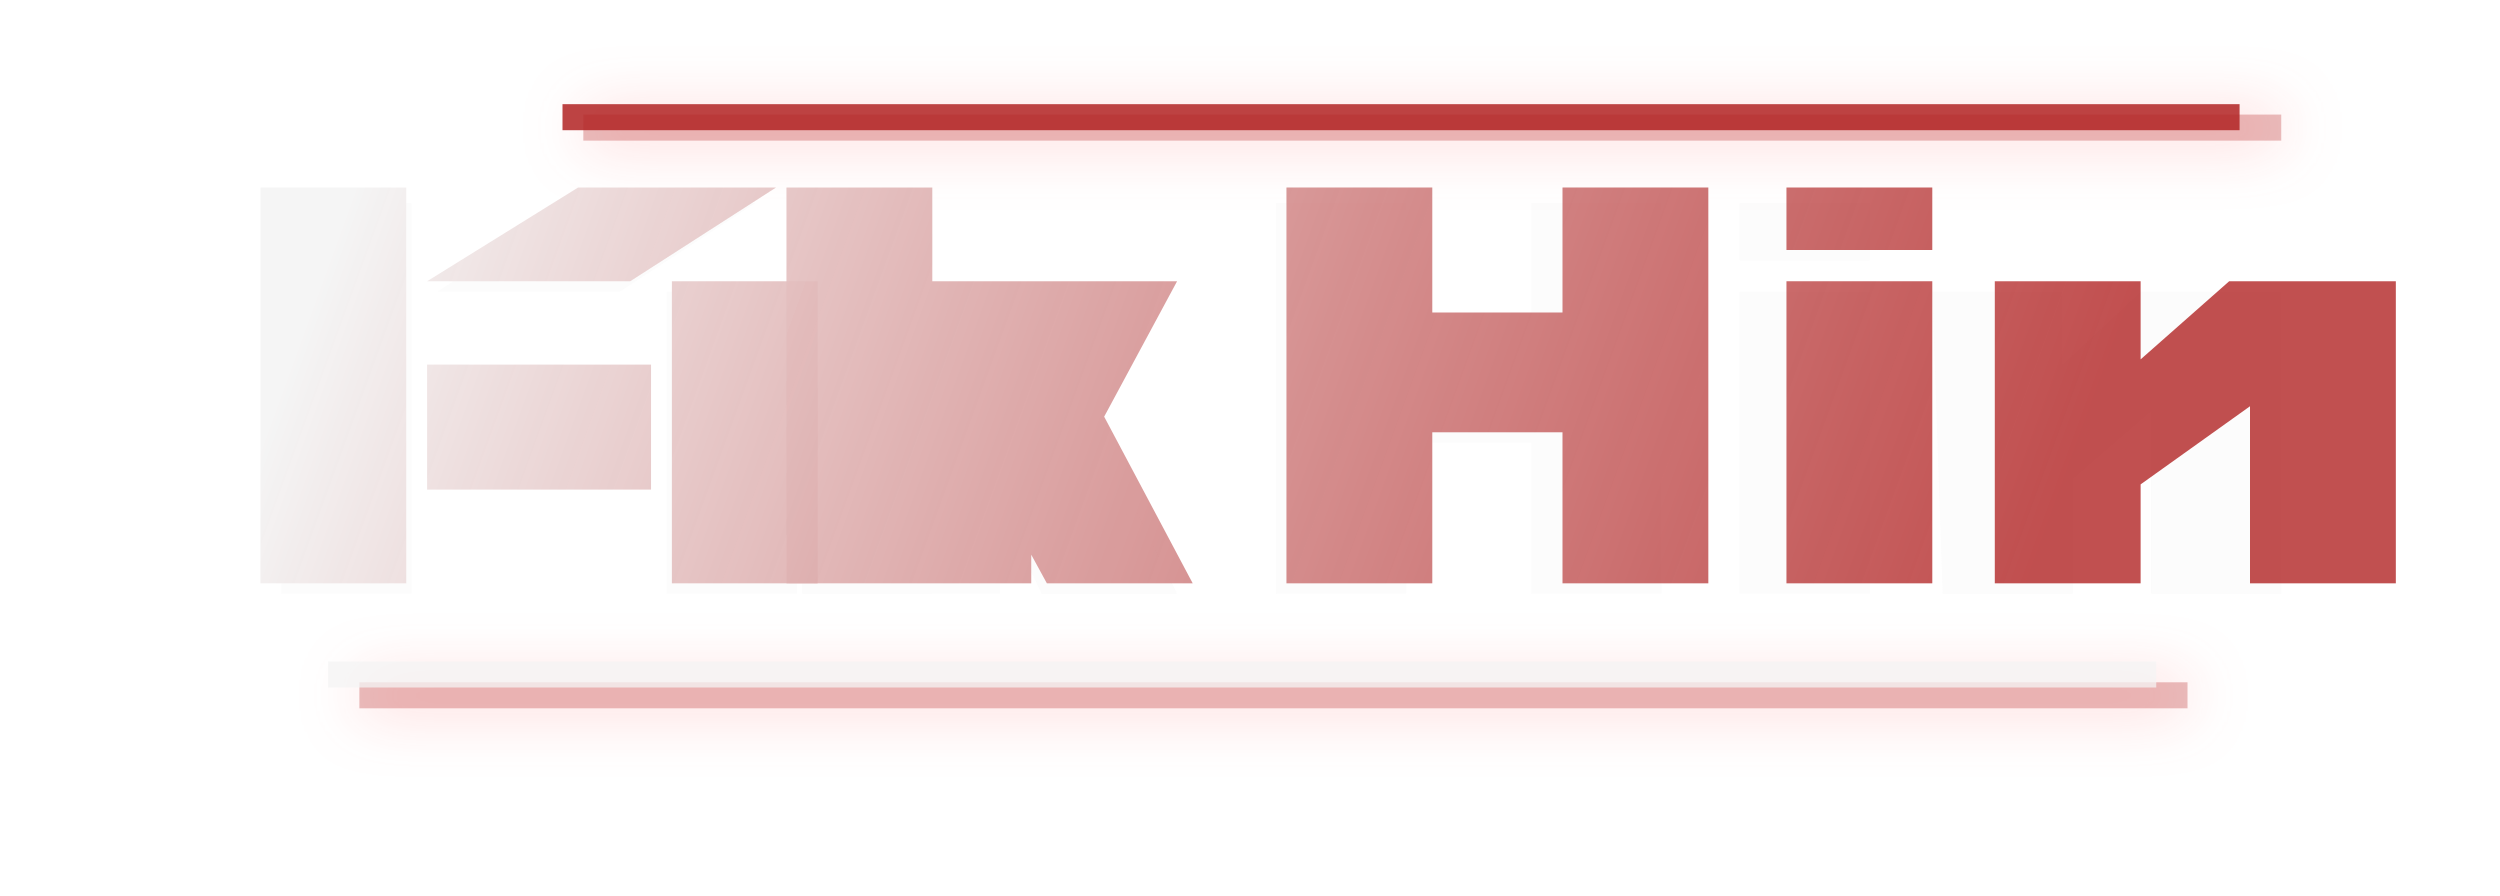
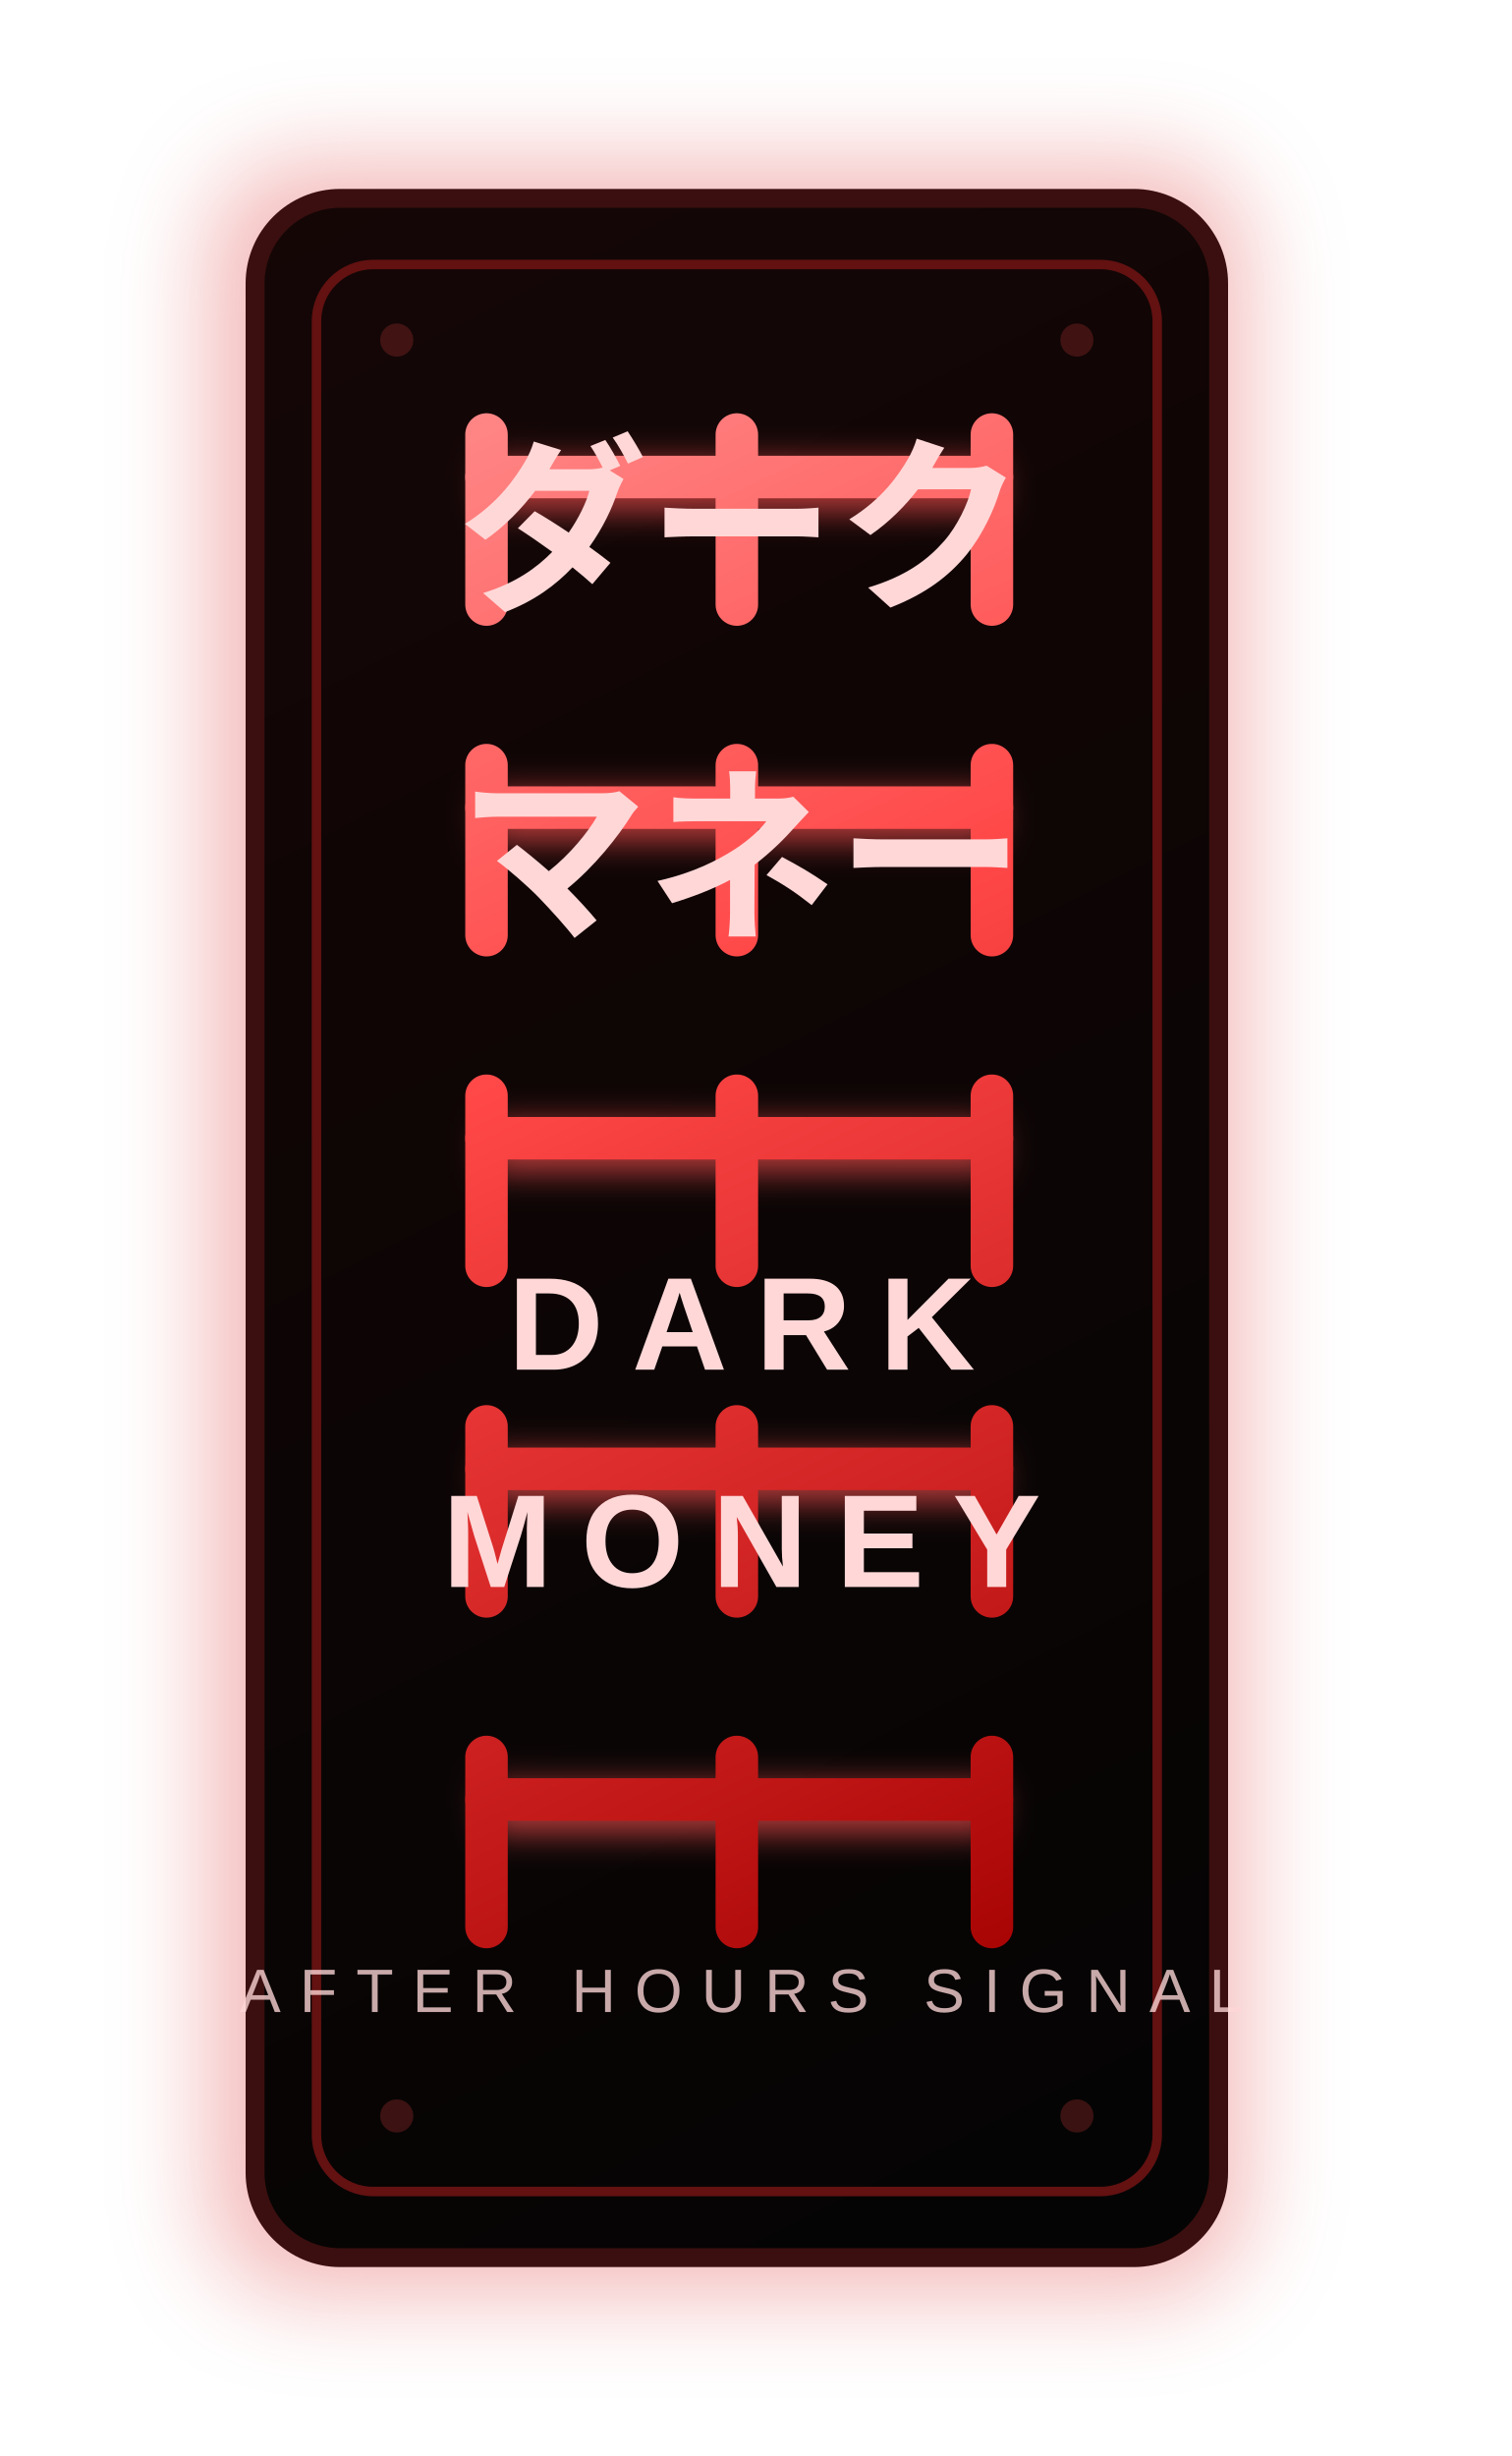
- <svg xmlns="http://www.w3.org/2000/svg" width="480" height="172" viewBox="0 0 480 172" fill="none">
+ <svg xmlns="http://www.w3.org/2000/svg" width="320" height="520" viewBox="0 0 320 520" fill="none">
  <defs>
-     <linearGradient id="logoFade" x1="74" y1="20" x2="382" y2="132" gradientUnits="userSpaceOnUse">
-       <stop stop-color="#F4F4F4" stop-opacity="0.95" />
-       <stop offset="1" stop-color="#B22424" stop-opacity="0.8" />
+     <linearGradient id="panel" x1="35" y1="22" x2="262" y2="470" gradientUnits="userSpaceOnUse">
+       <stop stop-color="#160606" />
+       <stop offset="1" stop-color="#040404" />
    </linearGradient>
-     <filter id="softGlow" x="0" y="0" width="480" height="172" filterUnits="userSpaceOnUse" color-interpolation-filters="sRGB">
-       <feGaussianBlur stdDeviation="6" />
+     <linearGradient id="tube" x1="82" y1="76" x2="244" y2="414" gradientUnits="userSpaceOnUse">
+       <stop stop-color="#FF8F8F" />
+       <stop offset="0.4" stop-color="#FF4747" />
+       <stop offset="1" stop-color="#A30000" />
+     </linearGradient>
+     <filter id="redGlow" x="0" y="0" width="320" height="520" filterUnits="userSpaceOnUse" color-interpolation-filters="sRGB">
+       <feGaussianBlur stdDeviation="10" result="blur" />
+     </filter>
+     <filter id="softRed" x="18" y="18" width="284" height="484" filterUnits="userSpaceOnUse" color-interpolation-filters="sRGB">
+       <feGaussianBlur stdDeviation="3.5" />
    </filter>
  </defs>
-   <g opacity="0.3">
-     <path d="M54 39H79V114H54V39Z" fill="#F4F4F4" />
-     <path d="M84 56L110 39H145L119 56H84Z" fill="#F4F4F4" />
-     <path d="M84 71H123V92H84V71Z" fill="#F4F4F4" />
-     <path d="M128 56H153V114H128V56Z" fill="#F4F4F4" />
-     <path d="M167 56H192V114H167V56Z" fill="#F4F4F4" />
-     <path d="M198 56H223L210 81L226 114H200L189 91L179 104V114H154V39H179V74L198 56Z" fill="#F4F4F4" />
-     <path d="M245 39H270V63H294V39H319V114H294V85H270V114H245V39Z" fill="#F4F4F4" />
-     <path d="M334 56H359V114H334V56Z" fill="#F4F4F4" />
-     <path d="M334 39H359V50H334V39Z" fill="#F4F4F4" />
-     <path d="M371 56H396V70L411 56H438V114H413V79L398 92V114H373L371 56Z" fill="#F4F4F4" />
-     <path d="M69 131H420V136H69V131Z" fill="#B22424" />
-     <path d="M112 22H438V27H112V22Z" fill="#B22424" />
+   <g opacity="0.3" filter="url(#redGlow)">
+     <rect x="44" y="34" width="220" height="452" rx="20" fill="#D81616" />
+     <path d="M87 90H221V102H87V90Z" fill="#FF5A5A" />
+     <path d="M87 156H221V168H87V156Z" fill="#FF5A5A" />
+     <path d="M87 222H221V234H87V222Z" fill="#FF5A5A" />
+     <path d="M87 288H221V300H87V288Z" fill="#FF5A5A" />
+     <path d="M87 354H221V366H87V354Z" fill="#FF5A5A" />
+     <path d="M87 420H221V432H87V420Z" fill="#FF5A5A" />
  </g>
-   <g filter="url(#softGlow)" opacity="0.28">
-     <path d="M69 131H420V136H69V131Z" fill="#FF3A3A" />
-     <path d="M112 22H438V27H112V22Z" fill="#FF3A3A" />
+   <rect x="54" y="42" width="204" height="436" rx="18" fill="url(#panel)" stroke="#3B0F0F" stroke-width="4" />
+   <rect x="67" y="56" width="178" height="408" rx="12" stroke="#631111" stroke-width="2" />
+   <g opacity="0.72" filter="url(#softRed)">
+     <path d="M103 98H211V108H103V98Z" fill="#FF5252" />
+     <path d="M103 168H211V178H103V168Z" fill="#FF5252" />
+     <path d="M103 238H211V248H103V238Z" fill="#FF5252" />
+     <path d="M103 308H211V318H103V308Z" fill="#FF5252" />
+     <path d="M103 378H211V388H103V378Z" fill="#FF5252" />
  </g>
-   <g>
-     <path d="M50 36H78V112H50V36ZM82 54L111 36H149L121 54H82ZM82 70H125V94H82V70ZM129 54H157V112H129V54Z" fill="url(#logoFade)" />
-     <path d="M170 54H198V112H170V54ZM198 54H226L212 80L229 112H201L189 90L179 104V112H151V36H179V73L198 54Z" fill="url(#logoFade)" />
-     <path d="M247 36H275V60H300V36H328V112H300V83H275V112H247V36Z" fill="url(#logoFade)" />
-     <path d="M343 54H371V112H343V54ZM343 36H371V48H343V36Z" fill="url(#logoFade)" />
-     <path d="M383 54H411V69L428 54H460V112H432V78L411 93V112H383V54Z" fill="url(#logoFade)" />
-     <path d="M63 127H414V132H63V127Z" fill="#F4F4F4" fill-opacity="0.75" />
-     <path d="M108 20H430V25H108V20Z" fill="#B22424" fill-opacity="0.85" />
+   <g stroke="url(#tube)" stroke-width="9" stroke-linecap="round" stroke-linejoin="round">
+     <path d="M103 101H210" />
+     <path d="M103 171H210" />
+     <path d="M103 241H210" />
+     <path d="M103 311H210" />
+     <path d="M103 381H210" />
+     <path d="M103 92V128" />
+     <path d="M156 92V128" />
+     <path d="M210 92V128" />
+     <path d="M103 162V198" />
+     <path d="M156 162V198" />
+     <path d="M210 162V198" />
+     <path d="M103 232V268" />
+     <path d="M156 232V268" />
+     <path d="M210 232V268" />
+     <path d="M103 302V338" />
+     <path d="M156 302V338" />
+     <path d="M210 302V338" />
+     <path d="M103 372V408" />
+     <path d="M156 372V408" />
+     <path d="M210 372V408" />
+   </g>
+   <g fill="#FFD7D7">
+     <text x="157" y="126" text-anchor="middle" font-size="40" font-family="'Hiragino Kaku Gothic ProN', 'Yu Gothic', sans-serif" font-weight="700">ダーク</text>
+     <text x="157" y="196" text-anchor="middle" font-size="40" font-family="'Hiragino Kaku Gothic ProN', 'Yu Gothic', sans-serif" font-weight="700">マネー</text>
+     <text x="157" y="290" text-anchor="middle" font-size="28" letter-spacing="6" font-family="'Helvetica Neue', Arial, sans-serif" font-weight="700">DARK</text>
+     <text x="157" y="336" text-anchor="middle" font-size="28" letter-spacing="6" font-family="'Helvetica Neue', Arial, sans-serif" font-weight="700">MONEY</text>
+     <text x="157" y="426" text-anchor="middle" font-size="13" letter-spacing="4" font-family="'Helvetica Neue', Arial, sans-serif" opacity="0.78">AFTER HOURS SIGNAL</text>
+   </g>
+   <g opacity="0.5">
+     <circle cx="84" cy="72" r="3.5" fill="#702020" />
+     <circle cx="228" cy="72" r="3.5" fill="#702020" />
+     <circle cx="84" cy="448" r="3.5" fill="#702020" />
+     <circle cx="228" cy="448" r="3.5" fill="#702020" />
  </g>
</svg>
